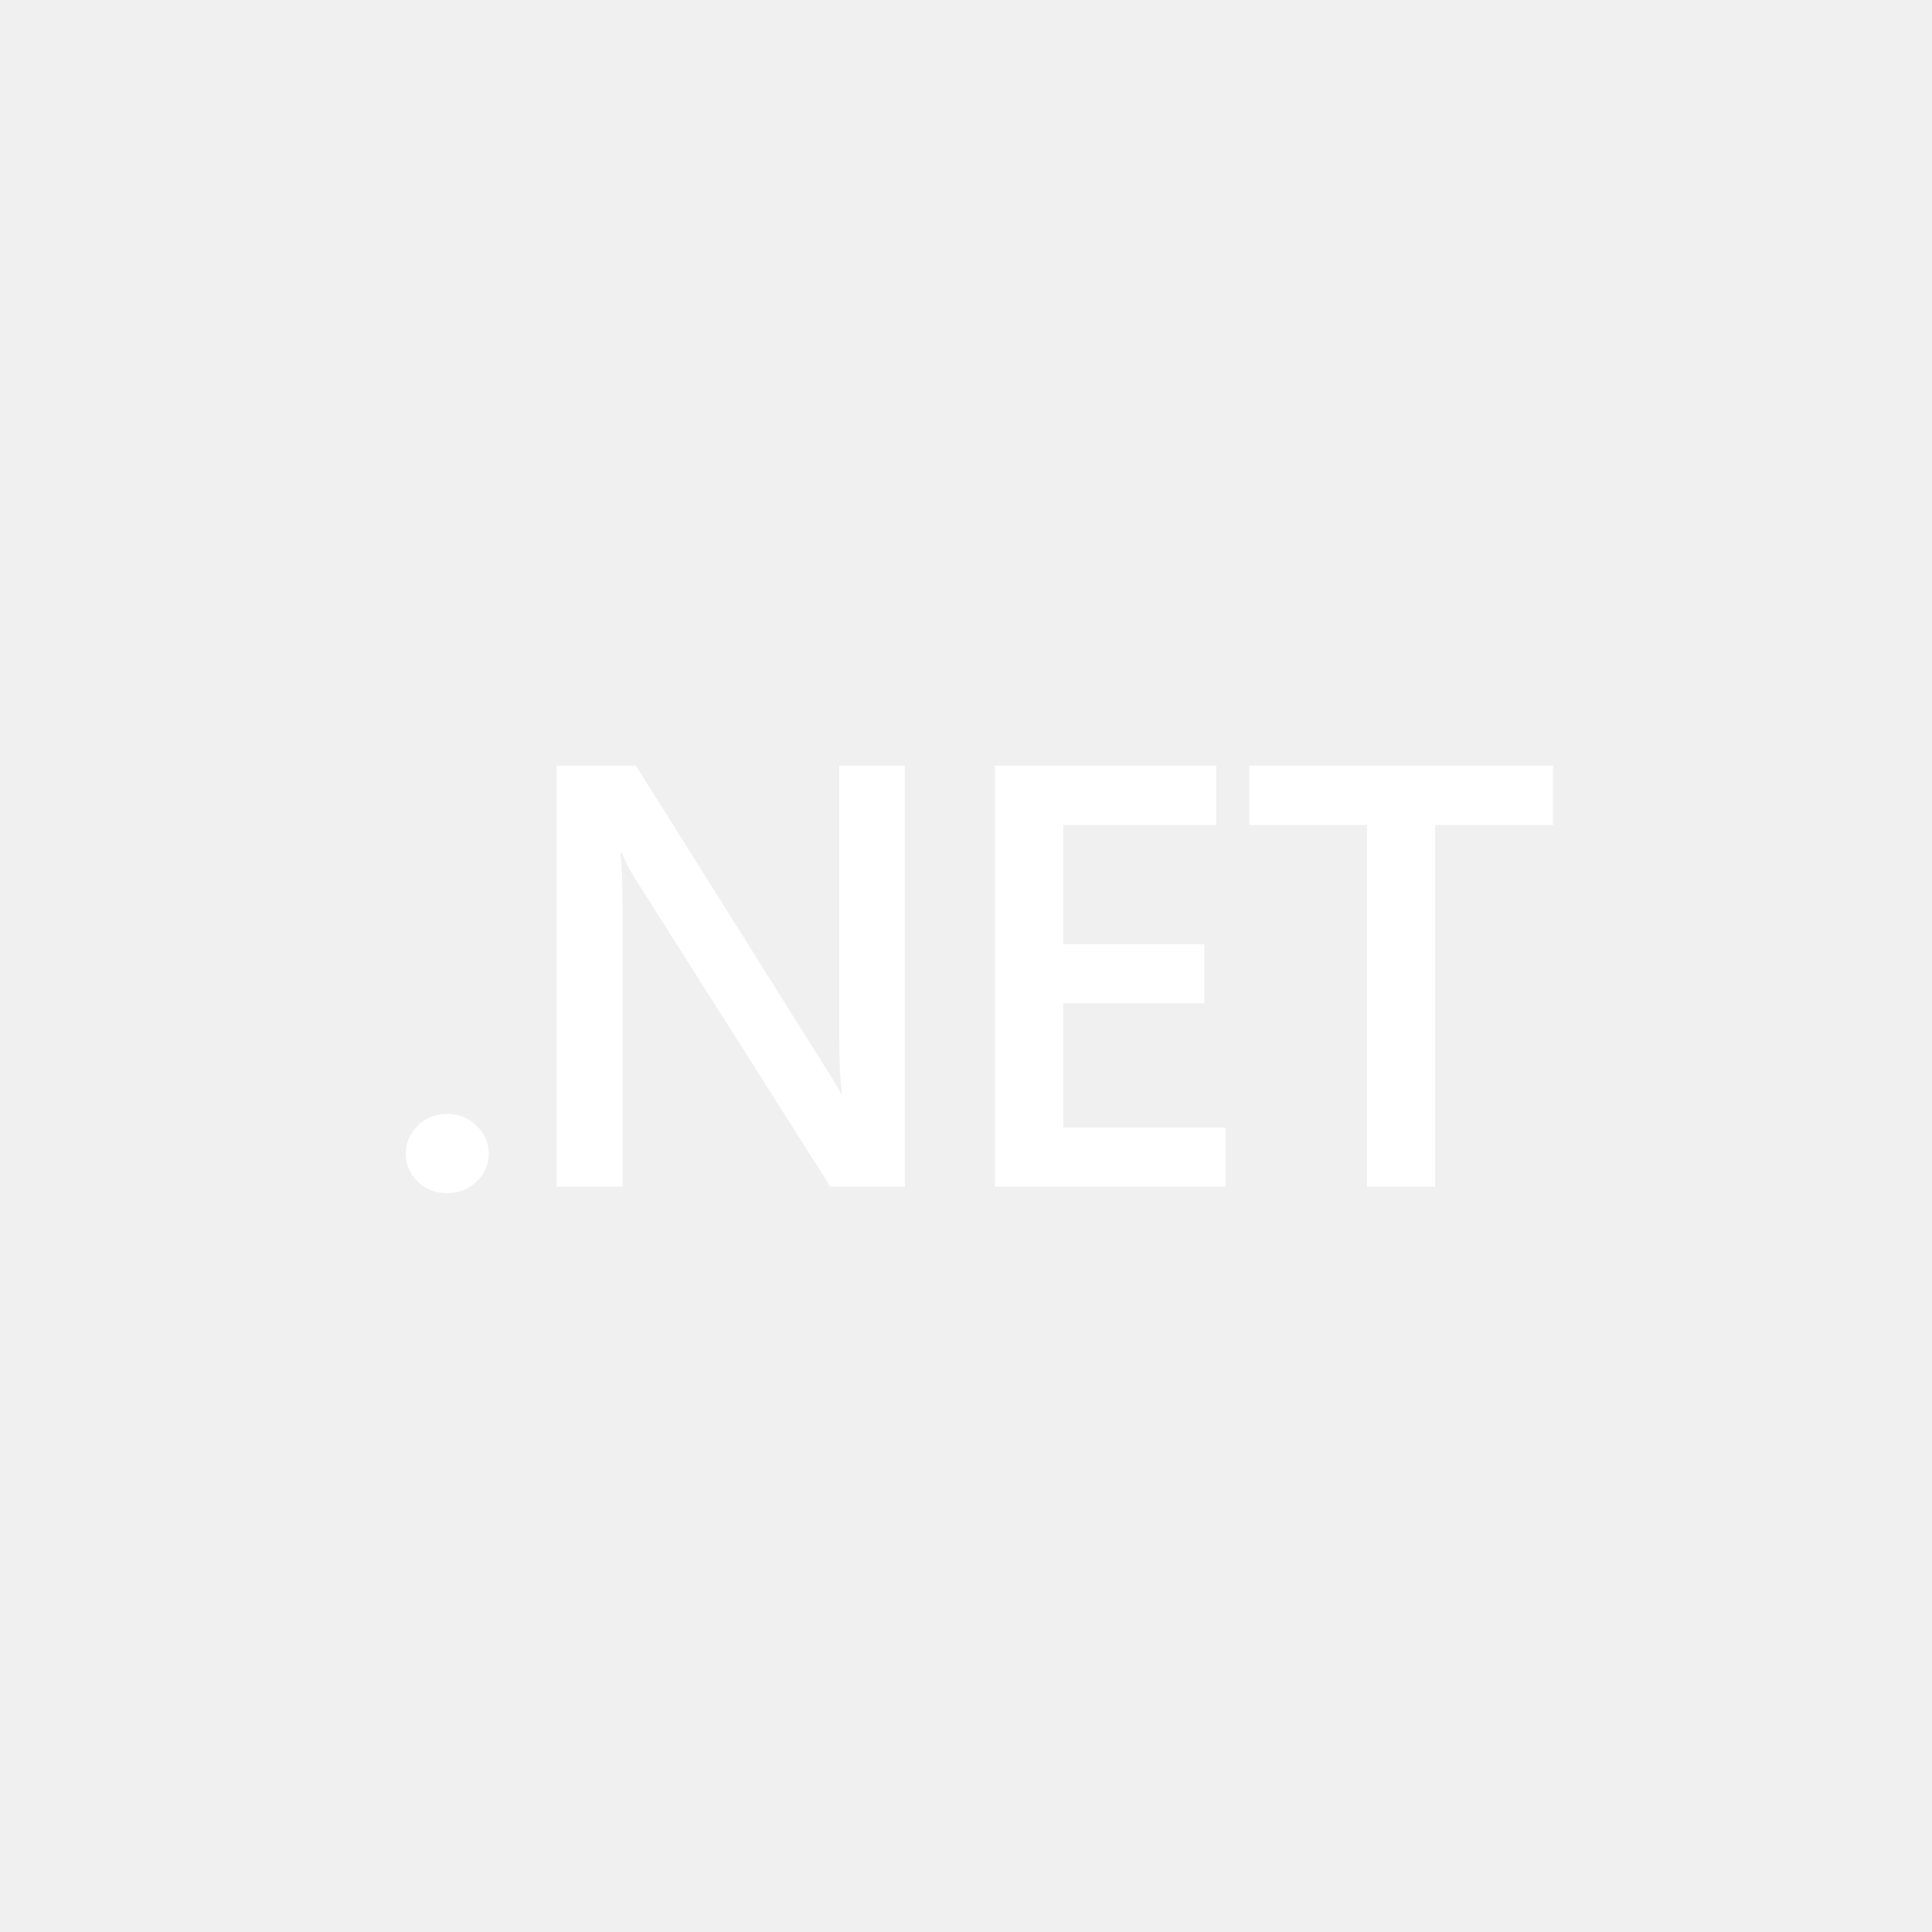
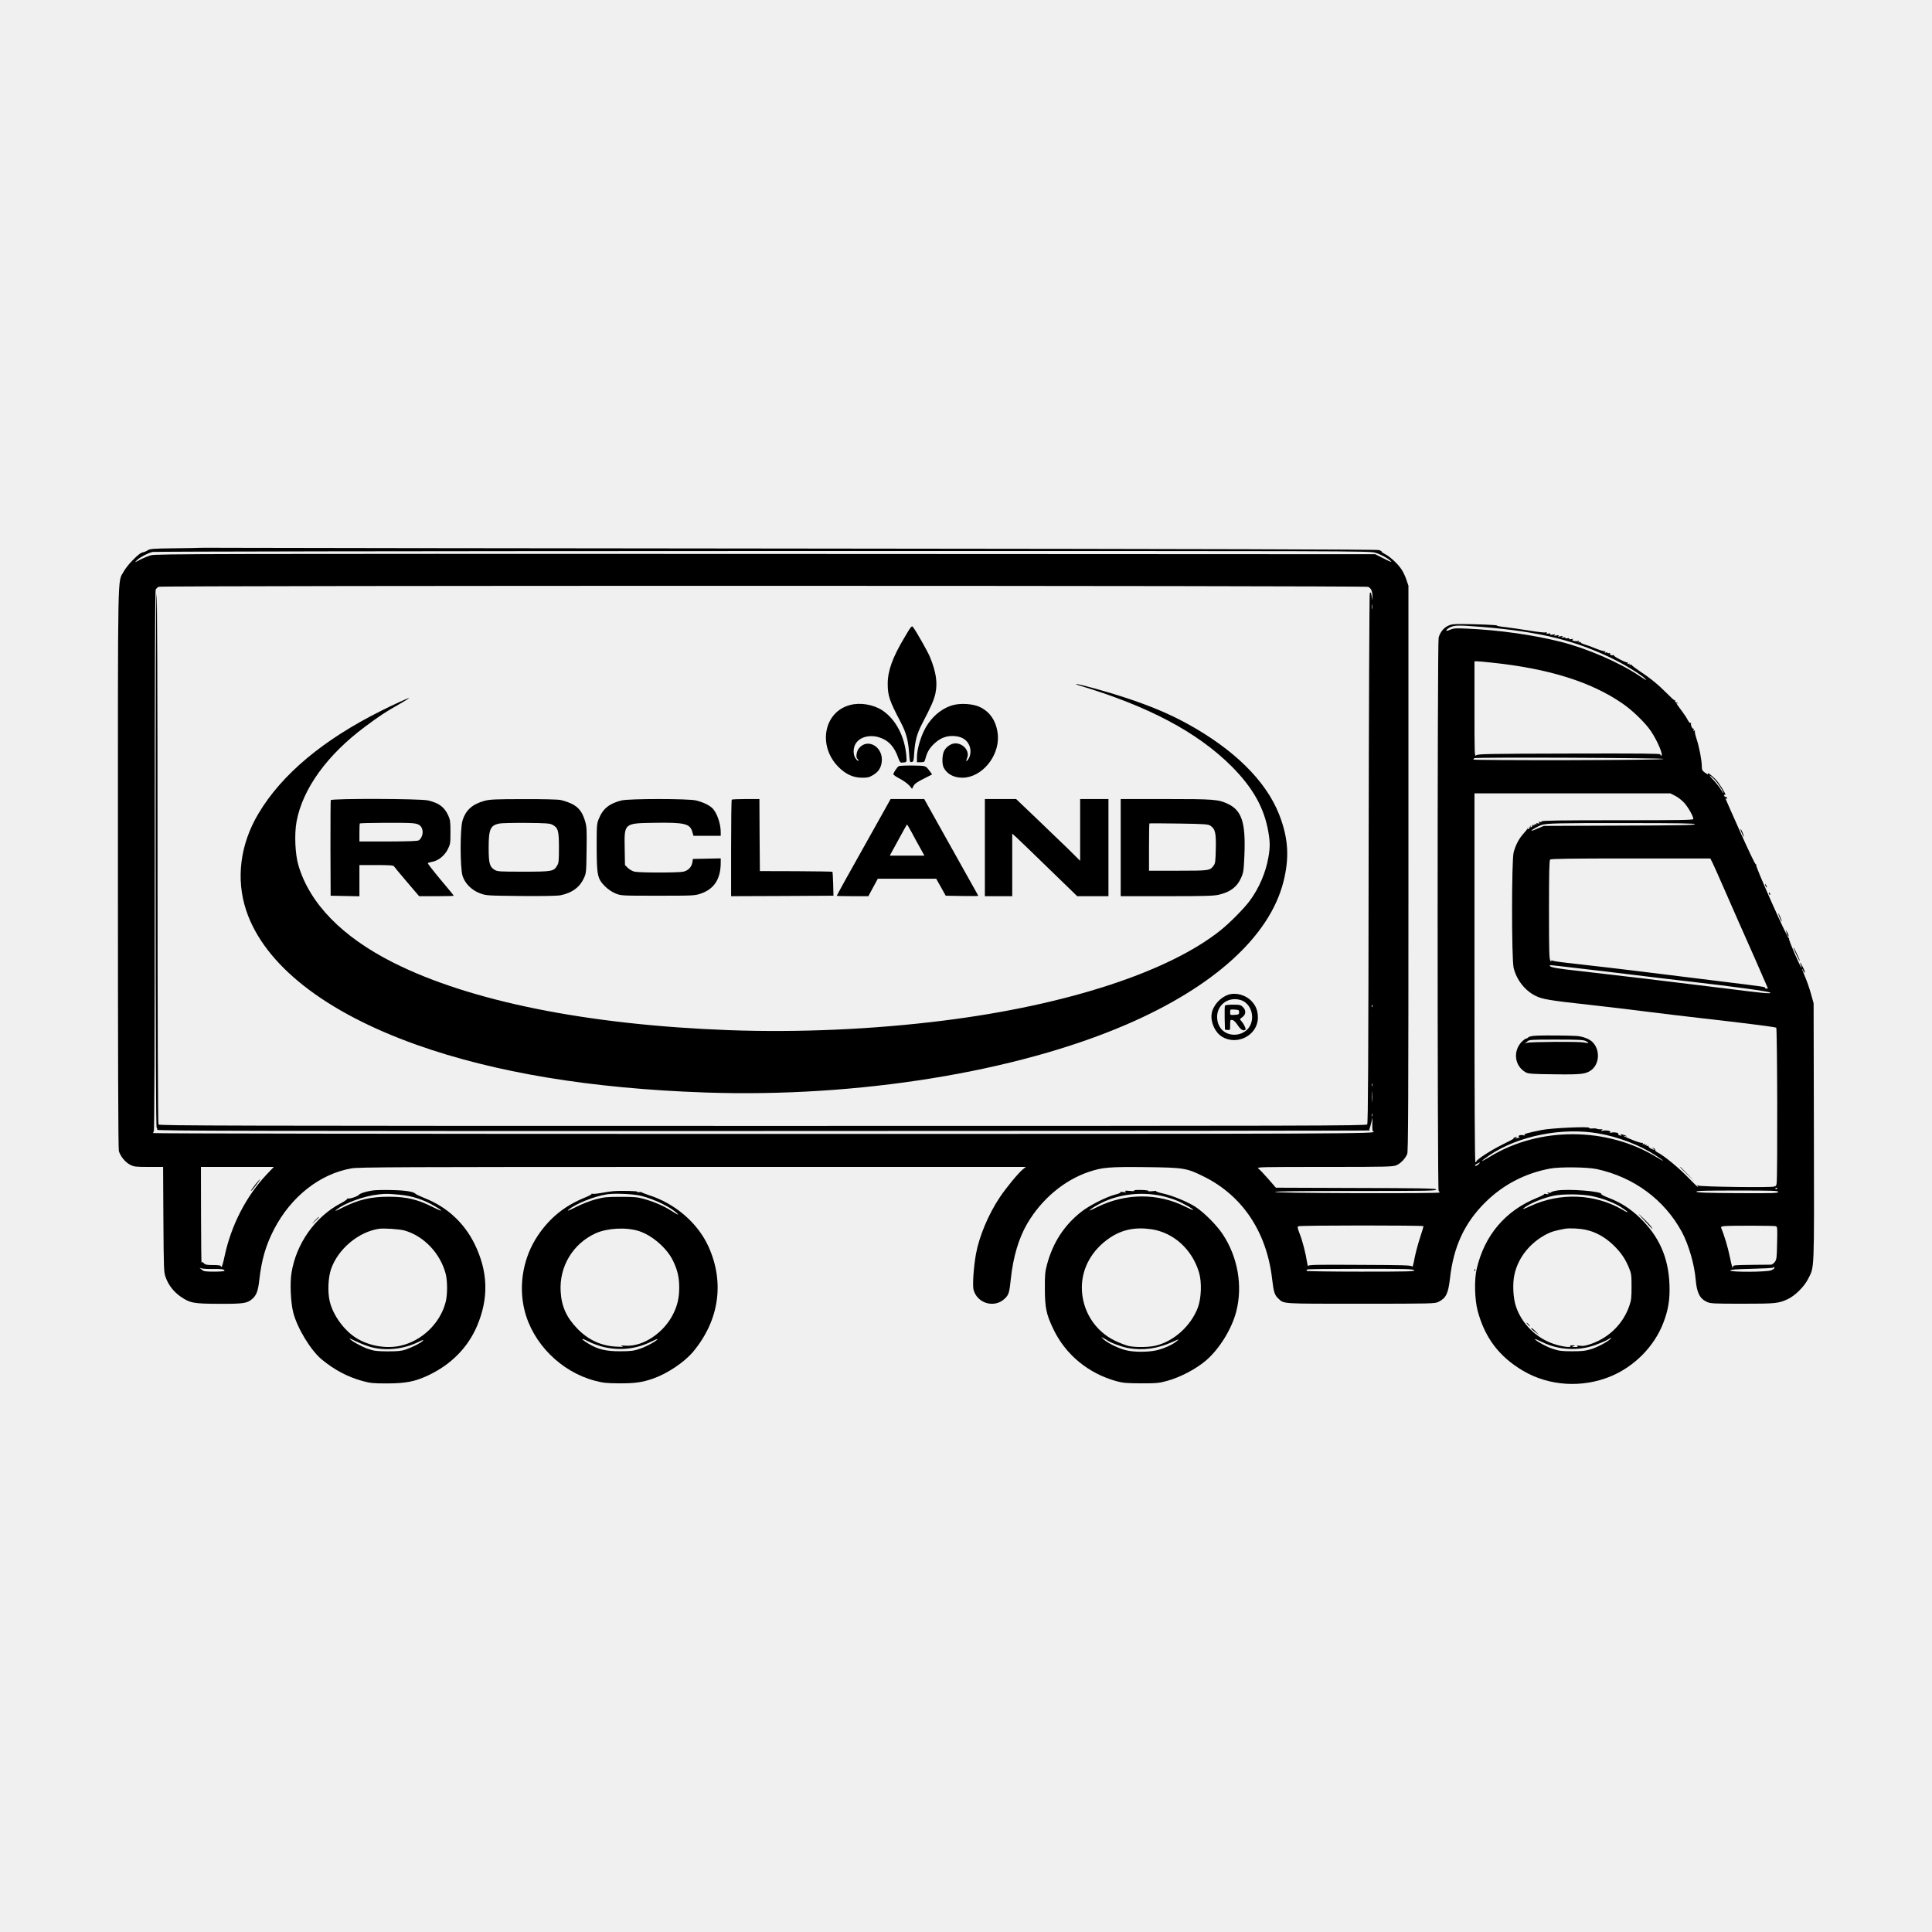
- <svg xmlns="http://www.w3.org/2000/svg" width="456" height="456" viewBox="0 0 456 456" version="1.1" xml:space="preserve" style="fill-rule:evenodd;clip-rule:evenodd;stroke-linejoin:round;stroke-miterlimit:2;">
-   <path d="m 105.5,281.609 c -2.703,0 -5.001,-0.9 -6.893,-2.702 -1.892,-1.848 -2.838,-4.042 -2.838,-6.582 0,-2.587 0.946,-4.804 2.838,-6.652 1.892,-1.848 4.19,-2.772 6.893,-2.772 2.748,0 5.068,0.924 6.96,2.772 1.937,1.848 2.906,4.064 2.906,6.652 0,2.54 -0.968,4.734 -2.906,6.582 -1.892,1.802 -4.212,2.702 -6.96,2.702 z" style="fill:#ffffff;fill-rule:nonzero;stroke-width:0.838" />
-   <path d="M 213.561,280.084 H 195.99 L 149.7,207.054 c -1.171,-1.848 -2.14,-3.765 -2.906,-5.751 h -0.406 c 0.361,2.125 0.541,6.675 0.541,13.65 v 65.132 h -15.543 v -99.36 h 18.719 l 44.737,71.298 c 1.892,2.957 3.109,4.989 3.649,6.098 h 0.27 c -0.45,-2.632 -0.676,-7.09 -0.676,-13.373 v -64.023 h 15.476 z" style="fill:#ffffff;fill-rule:nonzero;stroke-width:0.838" />
-   <path d="m 289.251,280.084 h -54.401 v -99.36 h 52.238 v 13.997 h -36.154 v 28.131 h 33.316 v 13.927 h -33.316 v 29.378 h 38.316 z" style="fill:#ffffff;fill-rule:nonzero;stroke-width:0.838" />
-   <path d="M 366.565,194.721 H 338.722 v 85.363 h -16.084 v -85.363 h -27.775 v -13.997 h 71.701 z" style="fill:#ffffff;fill-rule:nonzero;stroke-width:0.838" />
+ <svg xmlns="http://www.w3.org/2000/svg" version="1.0" width="2048pt" height="2048pt" viewBox="0 0 2048 2048" preserveAspectRatio="xMidYMid meet">
+   <g transform="translate(0,2048) scale(0.1,-0.1)" fill="#000000" stroke="none">
+     <path d="M2119 14673 c-8 -1 -129 -4 -269 -5 -224 -3 -259 -5 -283 -21 -14 -9 -34 -18 -44 -20 -30 -5 -53 -21 -118 -87 -35 -34 -77 -88 -94 -119 -66 -124 -61 125 -61 -3141 0 -2012 3 -2977 10 -3002 16 -55 69 -120 120 -145 40 -21 58 -23 197 -23 l152 0 3 -557 c4 -549 4 -559 26 -618 30 -81 85 -150 157 -200 100 -68 136 -75 405 -76 259 -1 301 5 354 52 45 39 62 86 75 203 24 213 69 367 156 535 180 347 487 588 822 646 75 13 533 15 3617 15 l3531 0 -32 -25 c-46 -37 -173 -190 -245 -297 -120 -179 -218 -413 -252 -599 -26 -143 -38 -333 -26 -381 40 -148 226 -199 334 -91 40 40 46 61 62 213 24 225 83 425 173 579 153 261 393 462 657 550 142 47 212 53 599 49 407 -5 433 -9 620 -102 407 -203 663 -587 720 -1084 16 -139 27 -172 67 -208 61 -57 20 -54 873 -54 760 0 787 1 824 20 80 40 103 88 121 246 38 340 154 590 375 809 189 187 420 307 683 357 104 20 399 17 500 -5 393 -86 716 -325 901 -667 72 -135 133 -345 146 -505 12 -139 43 -201 119 -236 37 -17 70 -19 376 -19 355 0 384 3 484 50 75 36 172 132 211 210 70 138 66 41 63 1557 l-3 1368 -28 100 c-15 55 -43 136 -62 179 -19 44 -33 82 -31 84 2 2 7 -6 11 -17 3 -12 10 -21 16 -21 5 0 -3 25 -18 55 -15 30 -29 53 -31 51 -2 -3 2 -14 8 -26 6 -12 10 -24 7 -26 -8 -8 -138 290 -132 304 2 7 1 11 -4 8 -12 -8 -355 760 -345 775 4 7 3 10 -3 6 -6 -4 -76 143 -164 340 -181 407 -165 368 -149 358 8 -5 11 -3 8 6 -3 8 -10 13 -16 12 -5 -1 -13 4 -16 13 -3 8 -2 12 4 9 6 -3 10 -2 10 2 0 17 -71 128 -103 161 -35 37 -95 83 -83 64 11 -18 -1 -14 -34 10 -25 18 -30 29 -30 64 0 63 -28 209 -56 292 -13 40 -21 78 -18 84 5 7 2 8 -6 3 -10 -6 -12 -4 -7 9 4 9 3 15 -2 12 -11 -7 -33 43 -25 56 4 7 2 8 -4 4 -7 -4 -19 9 -31 31 -10 21 -42 69 -70 106 -53 70 -60 83 -38 71 7 -4 9 -3 4 2 -5 5 -14 9 -20 9 -7 1 -11 6 -10 13 2 7 -1 11 -6 9 -5 -1 -39 30 -77 69 -89 90 -176 163 -289 237 -49 33 -89 63 -88 68 2 4 -5 5 -14 2 -11 -4 -14 -3 -9 5 5 8 1 10 -10 5 -12 -4 -15 -3 -10 6 4 6 3 10 -2 9 -16 -5 -151 65 -145 75 3 6 1 7 -5 4 -15 -10 -43 3 -35 16 4 6 0 8 -10 4 -10 -3 -17 -2 -17 3 0 5 -7 6 -17 3 -12 -5 -14 -3 -8 7 5 8 4 11 -2 7 -6 -4 -48 9 -94 27 -46 19 -103 40 -126 46 -23 7 -40 17 -37 21 3 5 -3 6 -12 2 -13 -5 -15 -3 -9 7 5 9 4 11 -4 6 -6 -4 -25 -4 -43 -1 -23 6 -27 9 -17 17 10 7 5 8 -14 3 -18 -3 -26 -2 -23 4 4 6 -4 8 -20 5 -14 -3 -23 -1 -20 4 3 5 -7 7 -22 5 -22 -4 -24 -2 -12 7 12 9 7 10 -20 5 -26 -5 -31 -4 -20 4 11 8 6 10 -20 5 -27 -4 -31 -3 -20 5 11 8 7 9 -19 4 -24 -4 -32 -3 -27 5 4 7 -2 9 -20 6 -17 -3 -23 -1 -19 7 5 7 1 9 -12 5 -10 -3 -84 5 -163 18 -80 13 -194 30 -253 37 -60 6 -104 15 -99 18 11 6 -206 15 -378 16 -87 0 -112 -4 -145 -21 -45 -23 -80 -69 -95 -123 -14 -50 -14 -5857 0 -5866 6 -3 10 -10 10 -16 0 -6 -329 -8 -872 -7 -576 2 -872 6 -870 13 1 7 253 10 730 10 922 0 990 1 974 18 -10 9 -197 13 -855 14 l-842 3 -82 94 c-45 52 -92 101 -105 110 -21 15 37 16 702 16 682 0 727 2 765 19 45 20 91 69 112 118 11 27 13 537 13 3028 l0 2996 -21 62 c-11 34 -34 83 -51 109 -37 58 -123 138 -177 165 -22 11 -38 23 -35 26 3 3 -10 10 -28 16 -23 7 -1777 12 -6003 16 -3283 3 -6085 7 -6226 8 -140 1 -262 1 -270 0z m12463 -53 c61 -19 143 -65 167 -94 7 -8 -29 7 -80 33 l-91 46 -6461 3 c-5884 2 -6467 1 -6516 -14 -31 -9 -78 -28 -106 -42 -69 -37 -74 -38 -40 -7 37 33 112 72 162 84 22 5 2779 9 6469 10 6379 1 6432 1 6496 -19z m-79 -361 c33 -15 47 -50 45 -107 -1 -39 -2 -41 -5 -12 -2 19 -6 42 -9 50 -5 13 -6 13 -14 0 -4 -8 -10 -1275 -12 -2814 -2 -2116 -6 -2803 -15 -2815 -10 -15 -557 -16 -6408 -16 -5674 0 -6397 2 -6405 15 -6 9 -10 1083 -10 2815 0 1841 -4 2803 -10 2809 -7 7 -10 -945 -10 -2821 0 -1998 3 -2834 11 -2838 6 -4 8 -13 5 -21 -5 -12 921 -14 6432 -13 3540 0 6431 3 6424 6 -6 2 -9 10 -5 16 3 6 12 36 19 66 l13 56 -2 -73 c-1 -39 2 -73 7 -75 79 -26 -159 -27 -6464 -27 -3975 0 -6461 4 -6465 9 -3 5 -1 12 5 16 7 4 10 940 10 2866 0 2005 3 2866 11 2880 6 11 20 24 32 29 34 14 12790 13 12820 -1z m44 -231 c-2 -13 -4 -5 -4 17 -1 22 1 32 4 23 2 -10 2 -28 0 -40z m1153 -193 c633 -51 1022 -148 1435 -358 122 -62 281 -163 306 -194 17 -20 14 -19 -71 38 -216 142 -545 284 -823 355 -293 74 -655 125 -991 140 -118 6 -147 4 -180 -10 -22 -9 -40 -15 -42 -13 -8 7 15 28 46 41 44 19 91 19 320 1z m122 -380 c595 -63 1040 -202 1372 -429 107 -72 246 -207 305 -294 70 -103 137 -262 111 -262 -5 0 -10 6 -10 13 0 9 -199 11 -967 9 -881 -2 -968 -4 -985 -19 -17 -16 -18 1 -18 490 l0 507 28 0 c15 0 89 -7 164 -15z m1813 -1020 c0 -7 -344 -11 -1007 -13 -555 -1 -1008 2 -1008 6 0 5 3 12 7 15 11 12 2008 3 2008 -8z m572 -257 c38 -52 63 -95 63 -107 0 -3 -14 17 -31 44 -17 28 -54 74 -83 104 -38 41 -43 49 -19 32 17 -12 49 -45 70 -73z m-449 -134 c28 -14 72 -48 96 -75 43 -48 96 -142 96 -171 0 -11 -147 -13 -802 -13 -612 0 -802 -3 -805 -12 -3 -7 -11 -9 -20 -6 -12 5 -14 3 -8 -7 6 -10 3 -12 -13 -8 -14 4 -20 2 -15 -5 4 -7 0 -8 -11 -4 -11 5 -15 3 -10 -5 5 -8 2 -9 -9 -5 -10 4 -16 2 -14 -5 1 -6 -4 -13 -12 -16 -9 -3 -11 0 -6 9 5 8 4 11 -1 6 -5 -5 -9 -14 -9 -20 0 -5 -6 -12 -14 -15 -9 -3 -11 0 -6 9 5 8 6 12 2 9 -3 -3 -5 -9 -5 -13 -1 -5 -19 -28 -41 -52 -48 -52 -86 -124 -106 -202 -22 -85 -22 -1128 0 -1222 31 -129 122 -245 238 -300 72 -34 142 -46 552 -91 154 -17 420 -48 590 -70 171 -22 452 -55 625 -75 408 -46 766 -91 779 -99 11 -7 15 -1584 4 -1651 -3 -19 -9 -32 -14 -29 -5 3 -9 2 -9 -3 0 -14 -792 -4 -809 10 -12 10 -13 9 -1 -13 7 -14 -36 26 -95 88 -99 104 -264 241 -336 277 -16 9 -27 20 -24 25 3 5 -5 14 -17 20 -22 11 -22 10 -4 -4 25 -20 13 -20 -25 -1 -16 9 -27 20 -24 25 4 6 -1 7 -11 3 -12 -4 -15 -3 -10 5 5 8 1 10 -10 5 -12 -4 -15 -3 -10 5 5 8 1 10 -10 5 -12 -4 -15 -3 -10 5 4 7 2 10 -6 7 -7 -3 -54 11 -103 31 -91 37 -120 52 -75 40 17 -5 20 -4 10 2 -22 14 -79 25 -60 12 17 -11 10 -13 -14 -4 -9 3 -14 10 -11 14 7 12 -41 21 -72 14 -19 -4 -24 -3 -15 4 18 12 -39 24 -76 16 -22 -4 -24 -3 -12 6 12 9 11 11 -10 9 -14 -1 -33 1 -43 6 -9 4 -33 5 -51 3 -20 -2 -32 0 -29 6 11 17 -402 -1 -507 -23 -158 -32 -193 -43 -178 -53 9 -6 6 -7 -9 -3 -31 9 -71 -4 -52 -16 9 -5 10 -9 2 -9 -6 0 -20 -3 -30 -6 -15 -5 -15 -4 -3 5 19 13 1 14 -20 1 -8 -5 -11 -10 -6 -10 6 0 -48 -29 -120 -64 -121 -60 -274 -159 -274 -178 0 -4 -4 -8 -10 -8 -7 0 -10 658 -10 1955 l0 1955 1038 0 1038 0 52 -26z m209 -301 c4 -10 -172 -13 -799 -15 l-803 -3 -64 -27 c-35 -16 -66 -26 -68 -24 -5 5 76 51 107 61 55 18 185 21 889 20 569 0 735 -3 738 -12z m187 -410 c13 -27 69 -151 124 -278 55 -126 121 -277 147 -335 76 -168 315 -712 315 -716 0 -2 -7 -4 -15 -4 -8 0 -15 4 -15 9 0 10 18 8 -525 75 -714 89 -1083 134 -1370 166 -271 30 -324 37 -359 47 -13 4 -17 1 -12 -8 4 -8 0 -5 -8 5 -14 18 -16 82 -16 541 0 392 3 524 12 533 9 9 213 12 855 12 l843 0 24 -47z m-1459 -1113 c143 -16 427 -50 630 -75 204 -25 469 -57 590 -70 479 -55 838 -105 850 -117 14 -15 -73 -7 -490 46 -522 65 -1244 151 -1515 181 -244 26 -330 41 -330 56 0 11 -38 14 265 -21z m-2148 -412 c-3 -8 -6 -5 -6 6 -1 11 2 17 5 13 3 -3 4 -12 1 -19z m0 -840 c-3 -7 -5 -2 -5 12 0 14 2 19 5 13 2 -7 2 -19 0 -25z m0 -161 c-2 -23 -3 -1 -3 48 0 50 1 68 3 42 2 -26 2 -67 0 -90z m0 -159 c-3 -7 -5 -2 -5 12 0 14 2 19 5 13 2 -7 2 -19 0 -25z m2398 -183 c208 -36 434 -122 598 -228 102 -66 117 -85 20 -25 -528 324 -1244 327 -1770 6 -108 -66 -109 -55 -1 18 304 204 768 296 1153 229z m-1272 -326 c-11 -12 -27 -19 -34 -17 -9 3 -3 10 16 20 41 22 43 21 18 -3z m-12842 -104 c-222 -234 -382 -545 -452 -879 -12 -58 -26 -106 -31 -106 -4 0 -8 5 -8 10 0 6 -33 10 -80 10 -66 0 -83 3 -99 19 -18 18 -20 18 -24 3 -3 -9 -5 216 -6 501 l-1 517 386 0 387 0 -72 -75z m16009 -149 c0 -3 -4 -8 -10 -11 -5 -3 -10 -1 -10 4 0 6 5 11 10 11 6 0 10 -2 10 -4z m10 -41 c0 -13 -52 -15 -432 -13 -334 2 -432 6 -436 16 -3 9 88 12 432 12 382 0 436 -2 436 -15z m-3760 -363 c0 -5 -18 -63 -39 -128 -21 -65 -47 -163 -57 -216 -13 -73 -20 -93 -28 -82 -9 12 -98 14 -553 16 -476 3 -543 1 -546 -12 -2 -8 -7 8 -11 35 -14 96 -49 231 -78 304 -23 59 -26 76 -16 82 17 11 1328 11 1328 1z m3733 0 c18 -5 19 -16 15 -178 -3 -156 -5 -175 -24 -201 -11 -15 -29 -28 -40 -29 -10 0 -106 -1 -211 -2 -173 -2 -193 -4 -193 -19 0 -38 -12 1 -34 108 -19 95 -59 227 -90 301 -6 14 0 17 36 21 57 6 518 5 541 -1z m-13 -443 c0 -5 -16 -17 -35 -25 -47 -19 -439 -21 -433 -1 4 9 61 13 226 17 121 3 224 8 228 13 10 10 14 9 14 -4z m-16555 -11 c92 2 125 -3 125 -19 0 -5 -48 -9 -109 -9 -95 0 -112 3 -132 21 l-24 20 25 -7 c14 -4 65 -7 115 -6z m12735 -13 c11 -13 -53 -15 -564 -15 -317 0 -576 4 -576 8 0 5 3 12 7 15 3 4 257 7 563 7 483 0 559 -2 570 -15z" />
+     <path d="M9588 13723 c-127 -212 -178 -355 -178 -492 0 -126 19 -181 140 -411 56 -107 78 -189 87 -326 6 -89 7 -95 27 -92 19 3 22 12 27 98 8 123 30 204 79 299 100 191 131 261 146 331 24 114 7 227 -59 388 -23 55 -143 268 -179 315 -13 17 -21 7 -90 -110z" />
+     <path d="M11430 13217 c740 -221 1262 -497 1626 -861 225 -226 345 -439 389 -694 19 -107 19 -168 0 -273 -27 -157 -98 -323 -195 -455 -61 -83 -210 -234 -312 -316 -552 -441 -1634 -794 -2938 -957 -741 -93 -1534 -128 -2275 -101 -1501 56 -2745 307 -3556 716 -542 273 -885 625 -1005 1029 -36 120 -45 335 -20 468 65 347 325 706 726 1004 156 116 213 154 365 240 61 35 106 63 102 63 -15 0 -149 -61 -297 -135 -616 -308 -1051 -672 -1299 -1087 -196 -327 -242 -696 -131 -1030 192 -574 830 -1076 1808 -1424 831 -295 1848 -463 3057 -505 1616 -56 3297 216 4469 722 927 401 1515 936 1661 1512 65 257 52 463 -45 712 -141 359 -481 694 -985 969 -184 100 -379 182 -638 268 -194 64 -501 149 -530 147 -6 -1 4 -6 23 -12z" />
+     <path d="M9009 13006 c-277 -74 -343 -434 -120 -657 77 -77 155 -112 246 -113 60 -1 77 3 118 27 56 33 84 73 93 135 24 159 -145 265 -240 151 -27 -32 -37 -101 -16 -114 6 -3 10 -12 10 -18 0 -7 -12 1 -25 16 -34 38 -35 119 -2 168 44 66 143 93 239 65 103 -30 168 -98 210 -221 11 -33 22 -50 32 -49 63 3 59 -2 53 77 -18 204 -113 383 -254 477 -95 62 -235 86 -344 56z" />
+     <path d="M10100 13005 c-124 -35 -237 -134 -303 -267 -44 -89 -77 -210 -77 -285 l0 -53 40 0 c38 0 40 2 51 42 18 69 45 112 99 161 64 58 131 81 211 74 73 -6 123 -36 150 -90 24 -47 22 -111 -6 -153 -20 -32 -30 -26 -14 9 32 71 -36 157 -124 157 -44 0 -97 -36 -119 -80 -22 -43 -24 -140 -4 -178 35 -67 106 -106 197 -106 203 -1 392 224 377 447 -11 144 -79 251 -195 304 -71 33 -200 41 -283 18z" />
+     <path d="M9527 12358 c-17 -9 -57 -70 -57 -86 0 -6 32 -28 71 -48 38 -20 83 -53 99 -72 l28 -34 16 31 c12 23 39 42 107 76 l90 46 -20 27 c-52 69 -39 64 -185 67 -74 1 -141 -2 -149 -7z" />
+     <path d="M3506 11998 c-2 -7 -3 -238 -3 -513 l2 -500 153 -3 152 -3 0 166 0 165 180 0 c141 0 181 -3 187 -14 4 -7 66 -82 137 -165 l129 -151 184 0 c100 0 183 2 183 5 0 3 -63 80 -140 171 -77 92 -137 170 -135 174 3 4 22 10 44 14 64 10 131 63 166 130 29 57 30 65 30 185 0 110 -3 132 -23 176 -42 91 -98 132 -214 160 -86 20 -1026 22 -1032 3z m863 -244 c48 -4 70 -12 87 -29 38 -38 30 -118 -15 -152 -12 -9 -98 -12 -323 -13 l-308 0 0 93 c0 52 2 96 4 98 7 7 488 10 555 3z" />
+     <path d="M5140 11992 c-131 -35 -203 -98 -237 -210 -27 -85 -26 -500 0 -586 25 -81 98 -154 187 -186 63 -24 75 -24 433 -28 238 -2 387 1 420 8 121 25 201 83 246 180 25 54 26 61 29 298 3 222 2 249 -17 311 -29 96 -69 146 -144 182 -34 16 -86 33 -116 39 -30 6 -202 10 -395 9 -289 0 -351 -3 -406 -17z m717 -255 c59 -32 68 -62 68 -242 0 -141 -2 -164 -20 -192 -36 -60 -53 -63 -357 -63 -256 0 -275 1 -306 20 -52 32 -62 69 -62 235 0 195 18 235 111 255 24 5 154 8 289 7 212 -2 249 -5 277 -20z" />
+     <path d="M6588 11995 c-128 -32 -197 -87 -240 -194 -22 -53 -23 -70 -23 -301 1 -300 8 -334 88 -415 35 -34 73 -60 112 -76 60 -24 61 -24 450 -24 379 0 392 1 455 23 142 49 210 156 210 329 l0 44 -147 -3 -148 -3 -6 -38 c-8 -48 -44 -86 -95 -97 -51 -12 -467 -12 -518 0 -22 5 -53 23 -70 39 l-31 31 -3 174 c-5 272 -9 269 319 274 319 5 375 -9 399 -100 l11 -38 144 0 145 0 0 40 c0 92 -43 212 -92 256 -35 32 -100 62 -170 79 -87 20 -705 20 -790 0z" />
+     <path d="M7757 12003 c-4 -3 -7 -235 -7 -515 l0 -508 543 2 542 3 -3 125 c-2 69 -6 127 -8 129 -2 2 -176 5 -387 6 l-382 1 -3 382 -2 382 -143 0 c-79 0 -147 -3 -150 -7z" />
+     <path d="M9384 11908 c-32 -57 -118 -211 -192 -343 -183 -325 -322 -576 -322 -581 0 -2 75 -4 168 -4 l167 0 50 93 50 92 310 0 309 0 51 -90 50 -90 173 -3 c94 -1 172 -1 172 2 0 2 -31 57 -68 123 -37 65 -166 295 -286 511 l-219 392 -178 0 -178 0 -57 -102z m282 -255 c26 -49 66 -123 90 -165 l43 -78 -184 0 -183 0 90 165 c49 91 91 165 93 165 2 0 25 -39 51 -87z" />
+     <path d="M10440 11495 l0 -515 145 0 145 0 0 331 0 332 48 -43 c26 -24 181 -173 344 -332 l297 -288 165 0 166 0 0 515 0 515 -150 0 -150 0 0 -327 0 -328 -122 121 c-68 66 -221 213 -340 327 l-217 207 -165 0 -166 0 0 -515z" />
+     <path d="M11880 11495 l0 -515 488 0 c395 0 499 3 550 15 124 29 194 82 237 177 26 58 29 76 36 238 15 350 -27 479 -176 549 -100 47 -147 51 -657 51 l-478 0 0 -515z m951 232 c51 -34 61 -77 57 -245 -3 -134 -5 -154 -24 -179 -39 -52 -46 -53 -376 -53 l-308 0 0 248 c0 137 2 251 4 253 2 2 143 2 313 -1 273 -4 311 -7 334 -23z" />
+     <path d="M13022 9936 c-88 -29 -165 -116 -178 -202 -13 -90 35 -197 109 -243 161 -99 379 15 381 199 0 72 -18 124 -63 173 -62 69 -166 99 -249 73z m127 -56 c73 -21 124 -95 124 -180 0 -232 -337 -259 -369 -30 -20 144 105 250 245 210z" />
+     <path d="M12984 9817 c-2 -7 -3 -67 -2 -133 l3 -119 28 -3 c27 -3 27 -3 27 53 0 53 1 56 23 53 14 -2 35 -22 57 -55 32 -50 63 -67 83 -47 8 8 -19 62 -44 90 -19 20 -19 21 11 42 38 29 41 72 5 107 -22 22 -32 25 -105 25 -57 0 -82 -4 -86 -13z m151 -67 c0 -23 -4 -25 -47 -28 -48 -3 -48 -3 -48 28 0 31 0 31 48 28 43 -3 47 -5 47 -28z" />
+     <path d="M16301 9502 c-56 -2 -88 -8 -98 -17 -8 -8 -20 -15 -27 -15 -7 0 -26 -15 -44 -32 -98 -102 -77 -260 43 -326 25 -14 72 -18 299 -20 292 -4 337 2 395 45 87 67 94 212 14 295 -34 36 -113 65 -183 67 -102 5 -314 6 -399 3z m510 -58 c42 -21 32 -26 -27 -14 -54 10 -555 7 -594 -4 l-25 -8 24 21 c22 20 34 21 308 21 239 0 289 -3 314 -16z" />
+     <path d="M17810 8107 c0 -1 35 -36 78 -77 l77 -75 -75 78 c-69 71 -80 82 -80 74z" />
+     <path d="M2706 7923 c-25 -32 -46 -62 -46 -66 0 -9 26 22 73 86 43 58 24 44 -27 -20z" />
+     <path d="M18450 11688 c0 -11 30 -78 35 -78 3 0 -2 17 -10 37 -15 36 -25 52 -25 41z" />
+     <path d="M18710 11105 c0 -5 5 -17 10 -25 5 -8 10 -10 10 -5 0 6 -5 17 -10 25 -5 8 -10 11 -10 5z" />
+     <path d="M18750 11011 c0 -6 4 -13 10 -16 6 -3 7 1 4 9 -7 18 -14 21 -14 7z" />
+     <path d="M18851 10798 c-1 -12 31 -89 35 -85 3 2 -4 24 -15 48 -11 24 -20 41 -20 37z" />
+     <path d="M18936 10600 c3 -14 10 -32 15 -40 7 -13 8 -13 8 0 0 8 -6 26 -15 40 l-15 25 7 -25z" />
+     <path d="M19011 10435 c0 -5 15 -41 34 -80 18 -38 33 -65 34 -60 0 6 -15 42 -34 80 -18 39 -33 66 -34 60z" />
+     <path d="M3940 7859 c-71 -12 -122 -29 -135 -44 -15 -18 -103 -47 -116 -39 -7 4 -10 3 -6 -2 3 -5 -29 -27 -70 -49 -273 -144 -473 -427 -523 -738 -18 -108 -8 -320 19 -422 44 -168 187 -402 303 -497 137 -112 270 -182 426 -226 88 -24 113 -27 267 -27 198 1 291 19 433 85 242 114 419 292 518 522 127 297 118 580 -26 873 -111 224 -292 391 -530 485 -47 19 -89 39 -95 45 -21 23 -105 37 -255 40 -85 2 -180 0 -210 -6z m300 -44 c133 -13 249 -51 371 -122 100 -58 82 -62 -28 -6 -159 79 -270 106 -453 107 -198 1 -328 -29 -507 -119 -65 -33 -80 -38 -58 -20 85 71 296 148 450 164 79 8 94 8 225 -4z m45 -378 c206 -57 383 -242 440 -462 19 -76 19 -220 -1 -298 -58 -225 -252 -412 -481 -463 -148 -33 -328 -2 -461 79 -132 80 -252 244 -287 393 -23 99 -17 252 15 343 74 211 288 391 505 425 51 8 217 -3 270 -17z m-348 -1238 c156 -41 344 -20 495 54 50 25 63 28 50 14 -21 -23 -107 -67 -182 -93 -44 -15 -83 -19 -190 -19 -121 1 -143 4 -214 28 -70 25 -177 85 -191 108 -3 4 30 -10 74 -32 44 -21 115 -49 158 -60z" />
+     <path d="M12022 7859 c8 -6 -12 -7 -47 -3 -47 4 -57 3 -45 -6 12 -9 7 -10 -25 -6 -22 3 -35 2 -28 -2 7 -5 -16 -15 -56 -25 -98 -26 -277 -117 -362 -185 -181 -143 -299 -327 -361 -559 -20 -77 -23 -110 -22 -258 1 -198 15 -267 89 -422 129 -272 372 -473 673 -555 64 -18 106 -21 257 -22 164 0 189 2 277 26 140 38 310 128 414 218 142 123 271 333 319 518 70 273 16 580 -146 822 -64 95 -192 224 -284 285 -80 53 -247 122 -345 143 -45 10 -78 21 -74 25 4 4 -14 4 -41 0 -28 -3 -46 -2 -43 3 4 5 -31 9 -79 10 -51 1 -79 -2 -71 -7z m288 -55 c41 -9 109 -29 150 -45 72 -28 195 -97 187 -105 -2 -2 -40 14 -83 35 -288 145 -629 144 -928 -2 -86 -42 -102 -48 -75 -26 19 15 72 47 119 70 186 91 413 117 630 73z m-108 -354 c237 -34 434 -212 508 -458 31 -104 25 -275 -13 -375 -75 -195 -255 -356 -448 -402 -75 -17 -206 -19 -281 -4 -29 6 -95 31 -147 56 -217 104 -354 324 -353 568 1 207 110 398 297 524 130 87 268 115 437 91z m-462 -1180 c40 -27 150 -67 218 -80 159 -28 312 -7 471 65 72 33 74 33 46 9 -45 -39 -143 -82 -221 -99 -90 -19 -232 -19 -314 1 -77 18 -191 72 -240 115 -27 23 -29 28 -10 18 14 -6 36 -20 50 -29z" />
+     <path d="M16500 7859 c-30 -5 -56 -13 -58 -18 -2 -5 -13 -7 -25 -4 -18 4 -20 3 -7 -7 12 -9 8 -11 -20 -7 -19 3 -29 3 -22 0 8 -3 -26 -21 -73 -40 -337 -135 -560 -398 -642 -757 -26 -114 -21 -317 10 -438 75 -285 226 -487 479 -637 275 -164 629 -187 934 -60 250 104 460 317 555 564 54 139 72 249 66 410 -11 286 -110 509 -315 707 -99 95 -203 162 -329 210 -45 17 -80 35 -78 39 19 30 -351 60 -475 38z m375 -58 c114 -24 236 -70 313 -120 79 -51 89 -71 15 -27 -295 173 -666 188 -983 40 -61 -28 -86 -36 -70 -23 58 49 204 110 320 134 99 20 298 18 405 -4z m-67 -357 c101 -21 196 -72 283 -152 83 -77 135 -150 175 -247 27 -65 29 -79 29 -205 0 -115 -3 -145 -23 -201 -64 -187 -208 -332 -395 -401 -64 -23 -92 -29 -127 -24 -31 4 -40 3 -30 -4 11 -7 4 -9 -25 -9 -35 1 -37 2 -15 9 24 8 23 8 -8 9 -22 1 -31 -3 -26 -10 11 -18 -99 -2 -179 26 -185 63 -336 214 -397 395 -31 91 -38 243 -16 341 40 181 169 340 346 429 48 24 77 33 185 54 48 9 152 5 223 -10z m262 -1158 c-32 -32 -138 -88 -205 -108 -57 -18 -94 -22 -200 -22 -113 0 -140 4 -209 27 -66 21 -193 93 -184 103 2 1 39 -15 83 -36 170 -82 376 -92 555 -28 52 19 111 44 130 56 41 25 50 28 30 8z" />
+     <path d="M16195 6440 c10 -11 20 -20 23 -20 3 0 -3 9 -13 20 -10 11 -20 20 -23 20 -3 0 3 -9 13 -20z" />
+     <path d="M16230 6397 c0 -2 19 -19 43 -37 l42 -33 -34 36 c-30 32 -51 46 -51 34z" />
+     <path d="M6500 7853 c-25 -2 -82 -10 -128 -19 -45 -8 -88 -12 -95 -8 -7 4 -9 4 -5 -1 4 -4 -27 -22 -70 -39 -215 -87 -374 -215 -501 -404 -154 -229 -207 -524 -141 -791 86 -351 387 -653 745 -747 86 -23 122 -27 255 -28 167 -1 248 10 365 51 154 55 331 174 425 287 274 331 332 733 160 1112 -113 250 -354 457 -634 546 -39 13 -72 26 -74 29 -1 3 -15 4 -30 2 -16 -3 -22 -1 -16 4 12 8 -172 13 -256 6z m290 -48 c147 -35 335 -128 395 -195 11 -13 -14 0 -57 28 -88 57 -194 103 -306 134 -64 18 -104 21 -242 21 -146 0 -176 -3 -265 -26 -59 -16 -145 -49 -210 -82 -73 -37 -100 -47 -80 -30 77 65 274 144 410 165 81 12 275 4 355 -15z m-20 -374 c140 -44 297 -179 362 -311 50 -101 68 -180 68 -290 0 -105 -18 -186 -62 -275 -98 -202 -321 -352 -506 -340 -51 3 -60 2 -37 -5 22 -7 6 -8 -60 -5 -160 7 -300 71 -416 192 -115 119 -167 236 -176 394 -15 264 130 505 370 615 124 56 322 67 457 25z m-370 -1230 c169 -40 343 -21 495 53 38 19 71 33 73 31 10 -10 -114 -79 -183 -102 -69 -23 -97 -27 -210 -27 -149 -1 -237 20 -336 80 -88 53 -90 69 -4 25 42 -22 117 -49 165 -60z" />
+     <path d="M17415 7560 c97 -106 109 -118 99 -99 -12 22 -61 75 -120 129 -35 33 -30 24 21 -30z" />
+     <path d="M3339 7543 l-34 -38 38 34 c20 19 37 36 37 38 0 8 -8 0 -41 -34z" />
+     <path d="M15631 7014 c0 -11 3 -14 6 -6 3 7 2 16 -1 19 -3 4 -6 -2 -5 -13z" />
+   </g>
</svg>
